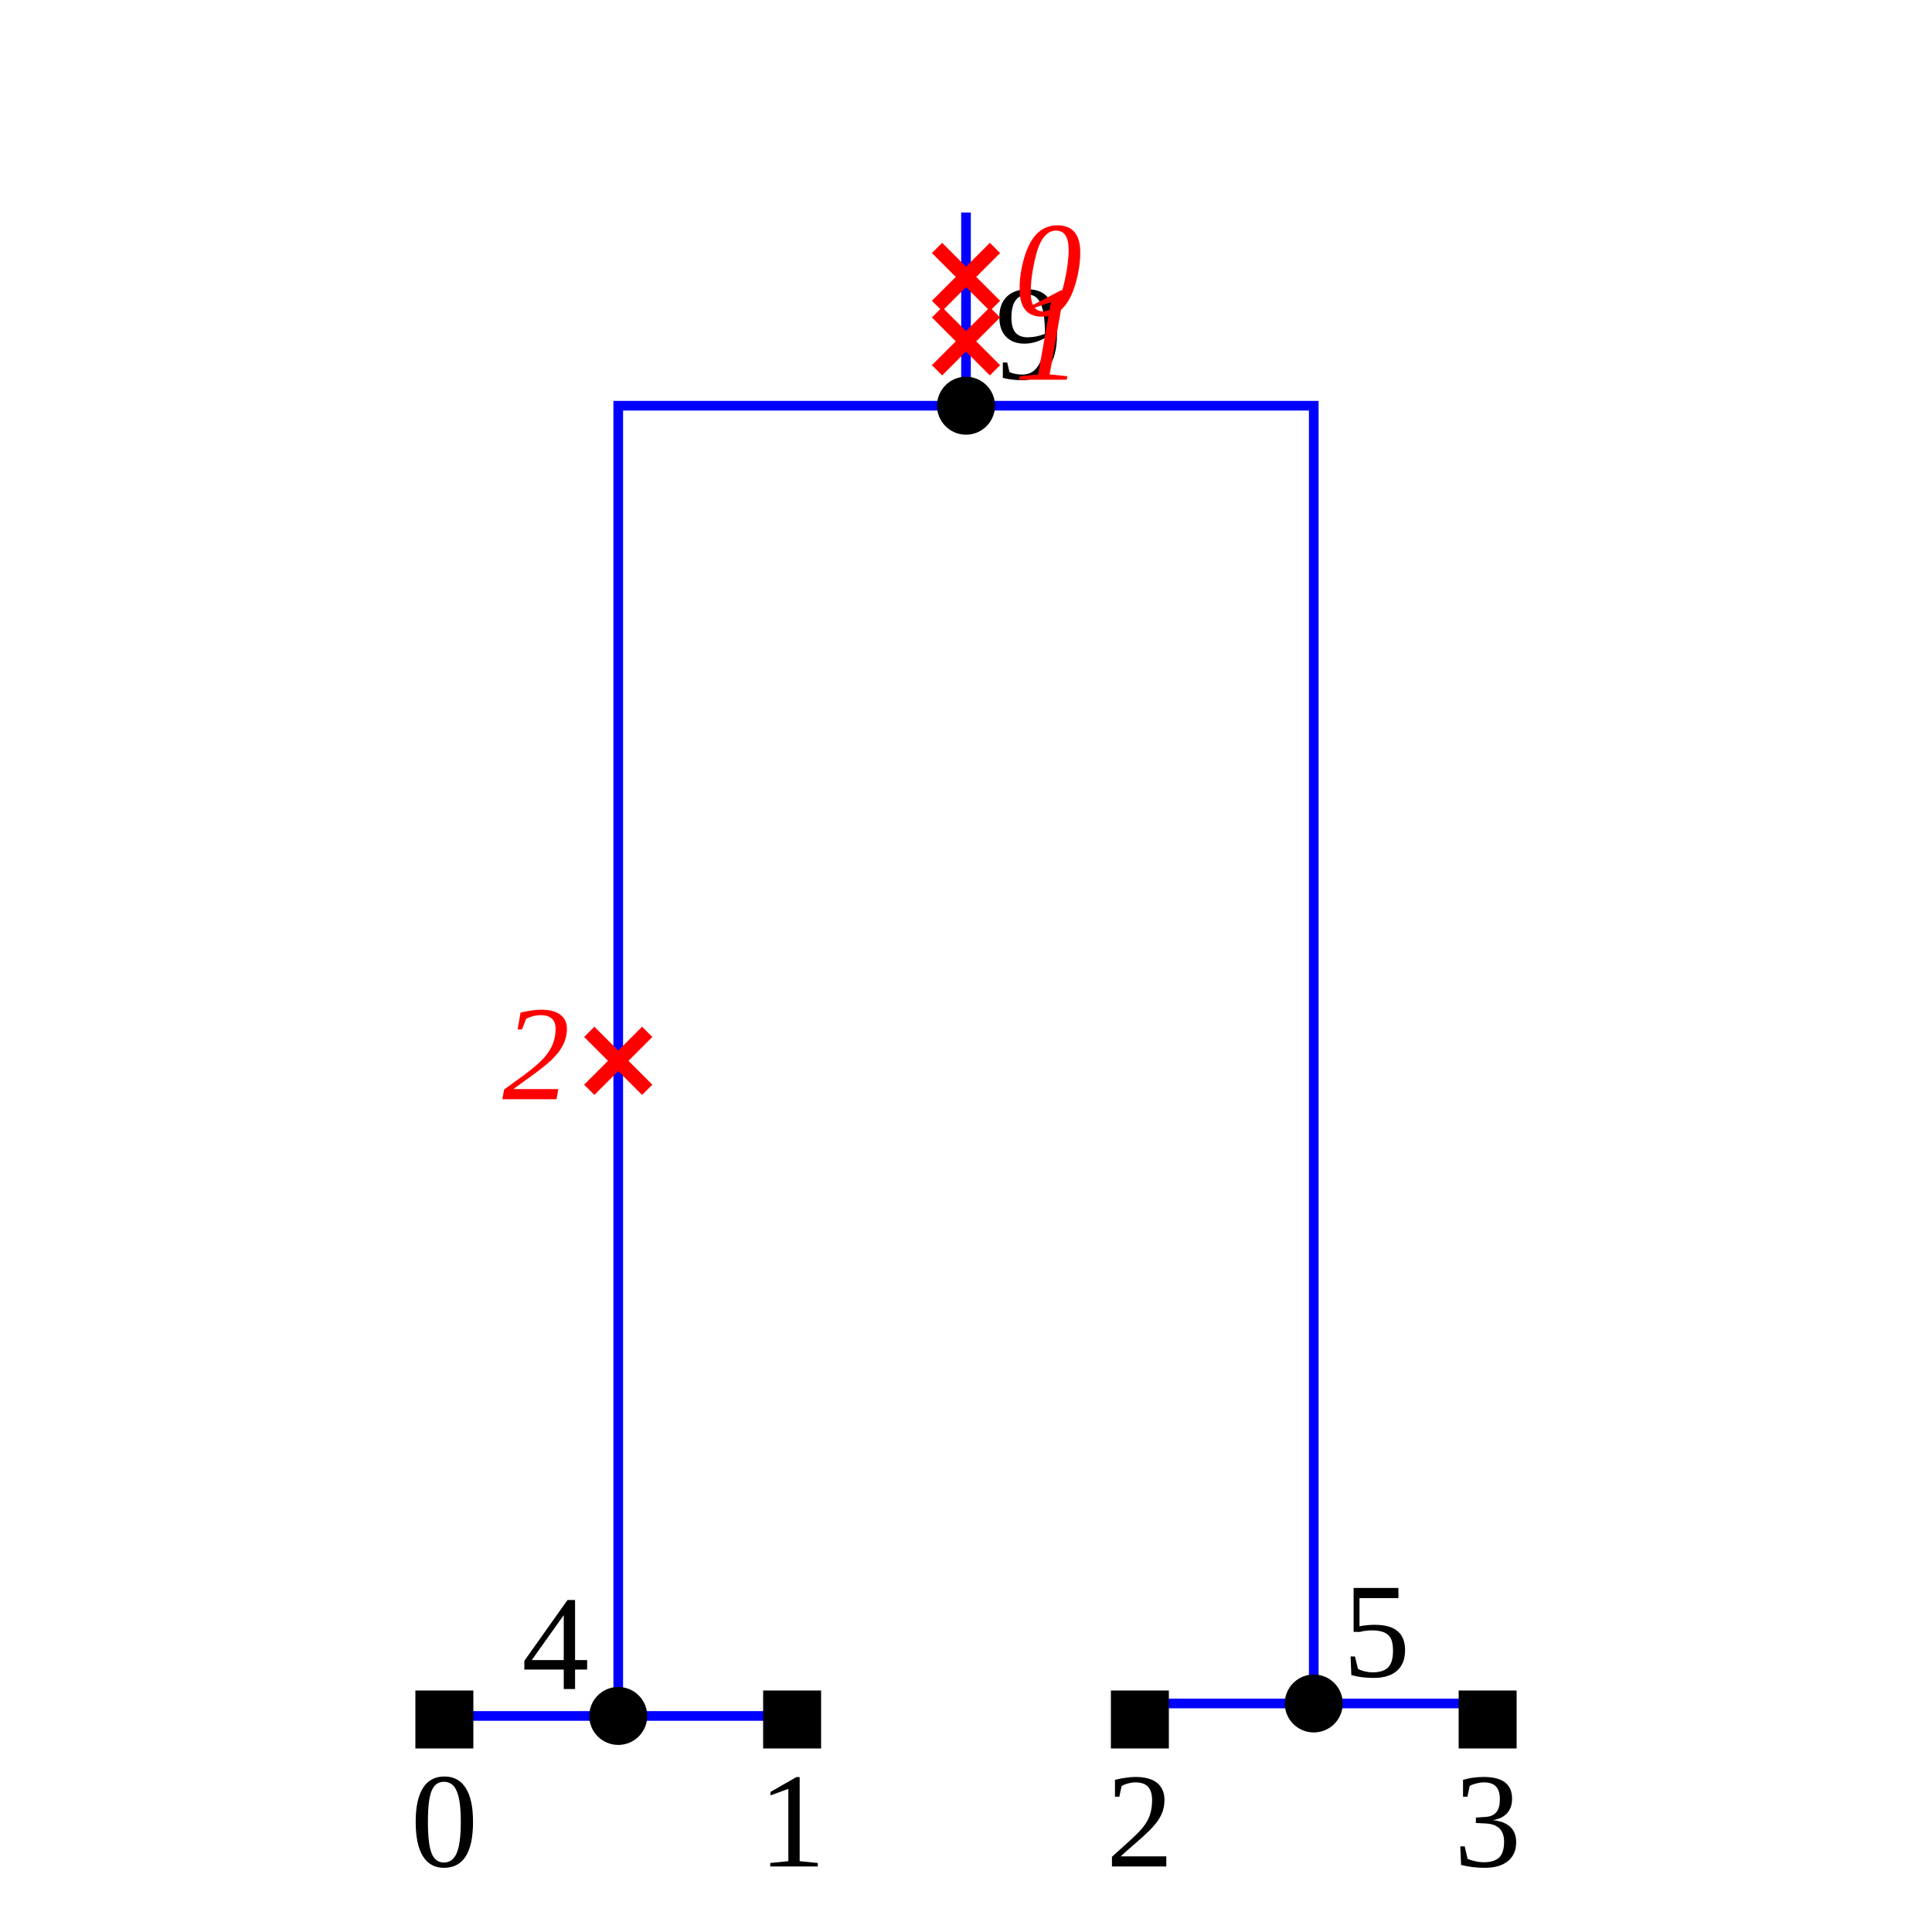
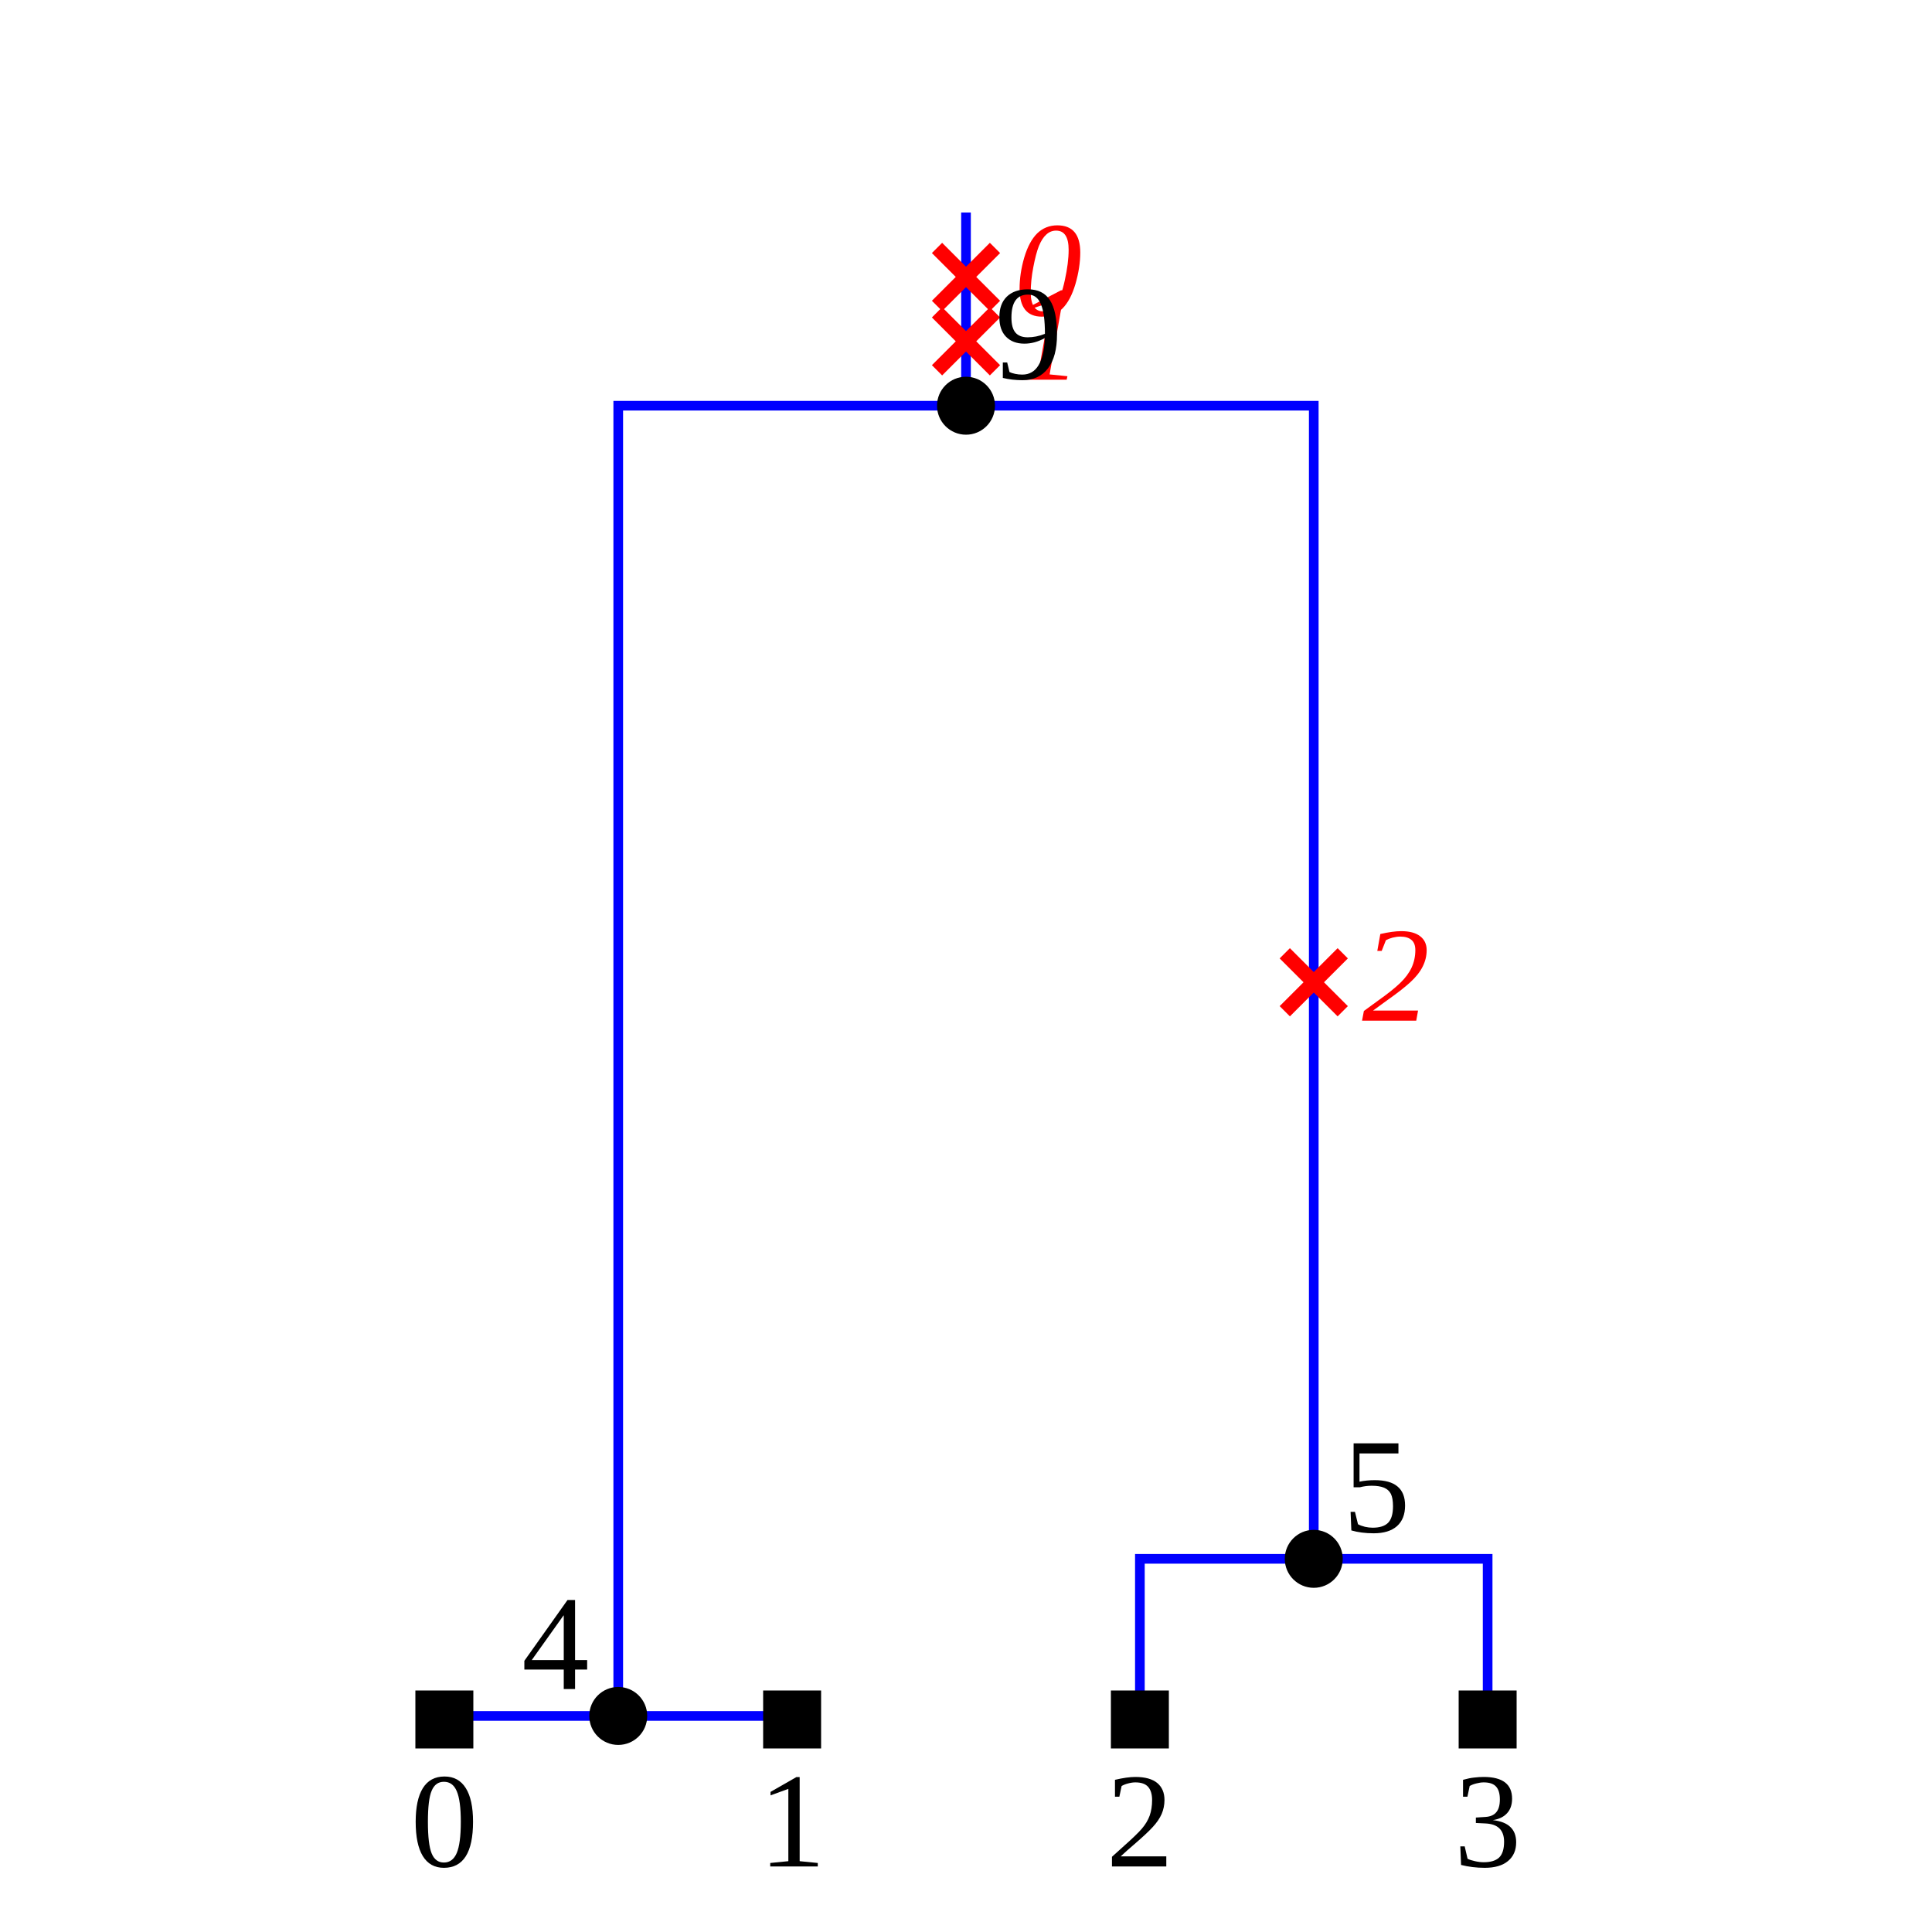
<svg xmlns="http://www.w3.org/2000/svg" baseProfile="full" height="200" id="XYZ" version="1.1" width="200">
  <defs>
-     <style type="text/css">.tree-sequence .background path {fill: #808080; fill-opacity:.1}.tree-sequence .axis {font-size: 14px}.tree-sequence .x-tick-label {font-weight: bold}.tree-sequence .axis, .tree {font-size: 14px; text-anchor:middle}.tree-sequence .axis line, .edge {stroke:black; fill:none}.node &gt; .sym {fill: black; stroke: none}.site &gt; .sym {stroke: black}.mut text {fill: red; font-style: italic}.mut .sym {fill: none; stroke: red}.node .mut .sym {stroke-width: 1.5px}.tree text {dominant-baseline: middle}.tree .lab.lft {text-anchor: end}.tree .lab.rgt {text-anchor: start}.edge {stroke: blue}</style>
+     <style type="text/css">.tree-sequence .background path {fill: #808080; fill-opacity:.1}.tree-sequence .axis {font-size: 14px}.tree-sequence .x-tick-label {font-weight: bold}.tree-sequence .axis, .tree {font-size: 14px; text-anchor:middle}.tree-sequence .axis line, .edge {stroke:black; fill:none}.node &gt; .sym {fill: black; stroke: none}.site &gt; .sym {stroke: black}.mut text {fill: red; font-style: italic}.mut line {fill: none; stroke: none}.mut .sym {fill: none; stroke: red}.node .mut .sym {stroke-width: 1.5px}.tree text {dominant-baseline: middle}.tree .lab.lft {text-anchor: end}.tree .lab.rgt {text-anchor: start}.edge {stroke: blue}</style>
  </defs>
  <g class="tree t0">
    <g class="m0 m1 node n9 p0 root s0" transform="translate(100.0 42.0)">
-       <g class="a9 m2 node n4 p0 s0" transform="translate(-36.0 135.634)">
+       <g class="a9 node n4 p0" transform="translate(-36.0 135.634)">
        <g class="a4 leaf node n0 p0 sample" transform="translate(-18.0 0.366089)">
          <path class="edge" d="M 0 0 V -0.366 H 18.0" />
          <rect class="sym" height="6" width="6" x="-3" y="-3" />
          <text class="lab" transform="translate(0 12)">0</text>
        </g>
        <g class="a4 leaf node n1 p0 sample" transform="translate(18.0 0.366089)">
          <path class="edge" d="M 0 0 V -0.366 H -18.0" />
          <rect class="sym" height="6" width="6" x="-3" y="-3" />
          <text class="lab" transform="translate(0 12)">1</text>
        </g>
        <path class="edge" d="M 0 0 V -135.634 H 36.0" />
        <circle class="sym" cx="0" cy="0" r="3" />
        <text class="lab lft" transform="translate(-3 -6)">4</text>
-         <g class="mut m2 s0" transform="translate(0 -67.817)">
-           <path class="sym" d="M -3,-3 l 6,6 M -3,3 l 6,-6" />
-           <text class="lab lft" transform="translate(-5 0)">2</text>
-         </g>
      </g>
-       <g class="a9 node n5 p0" transform="translate(36.0 134.343)">
-         <g class="a5 leaf node n2 p0 sample" transform="translate(-18.0 1.65719)">
-           <path class="edge" d="M 0 0 V -1.657 H 18.0" />
+       <g class="a9 m2 node n5 p0 s0" transform="translate(36.0 119.37)">
+         <g class="a5 leaf node n2 p0 sample" transform="translate(-18.0 16.6301)">
+           <path class="edge" d="M 0 0 V -16.63 H 18.0" />
          <rect class="sym" height="6" width="6" x="-3" y="-3" />
          <text class="lab" transform="translate(0 12)">2</text>
        </g>
-         <g class="a5 leaf node n3 p0 sample" transform="translate(18.0 1.65719)">
-           <path class="edge" d="M 0 0 V -1.657 H -18.0" />
+         <g class="a5 leaf node n3 p0 sample" transform="translate(18.0 16.6301)">
+           <path class="edge" d="M 0 0 V -16.63 H -18.0" />
          <rect class="sym" height="6" width="6" x="-3" y="-3" />
          <text class="lab" transform="translate(0 12)">3</text>
        </g>
-         <path class="edge" d="M 0 0 V -134.343 H -36.0" />
+         <path class="edge" d="M 0 0 V -119.37 H -36.0" />
+         <g class="mut m2 s0" transform="translate(0 -59.685)">
+           <line x1="0" x2="0" y1="0" y2="59.685" />
+           <path class="sym" d="M -3,-3 l 6,6 M -3,3 l 6,-6" />
+           <text class="lab rgt" transform="translate(5 0)">2</text>
+         </g>
        <circle class="sym" cx="0" cy="0" r="3" />
        <text class="lab rgt" transform="translate(3 -6)">5</text>
      </g>
      <path class="edge" d="M 0 0 V -20.0 H 0" />
-       <circle class="sym" cx="0" cy="0" r="3" />
-       <text class="lab rgt" transform="translate(3 -6)">9</text>
+       <g class="mut m0 s0" transform="translate(0 -13.3333)">
+         <line x1="0" x2="0" y1="0" y2="13.333" />
+         <path class="sym" d="M -3,-3 l 6,6 M -3,3 l 6,-6" />
+         <text class="lab rgt" transform="translate(5 0)">0</text>
+       </g>
      <g class="mut m1 s0" transform="translate(0 -6.66667)">
+         <line x1="0" x2="0" y1="0" y2="6.667" />
        <path class="sym" d="M -3,-3 l 6,6 M -3,3 l 6,-6" />
        <text class="lab rgt" transform="translate(5 0)">1</text>
      </g>
-       <g class="mut m0 s0" transform="translate(0 -13.3333)">
-         <path class="sym" d="M -3,-3 l 6,6 M -3,3 l 6,-6" />
-         <text class="lab rgt" transform="translate(5 0)">0</text>
-       </g>
+       <circle class="sym" cx="0" cy="0" r="3" />
+       <text class="lab rgt" transform="translate(3 -6)">9</text>
    </g>
  </g>
</svg>
